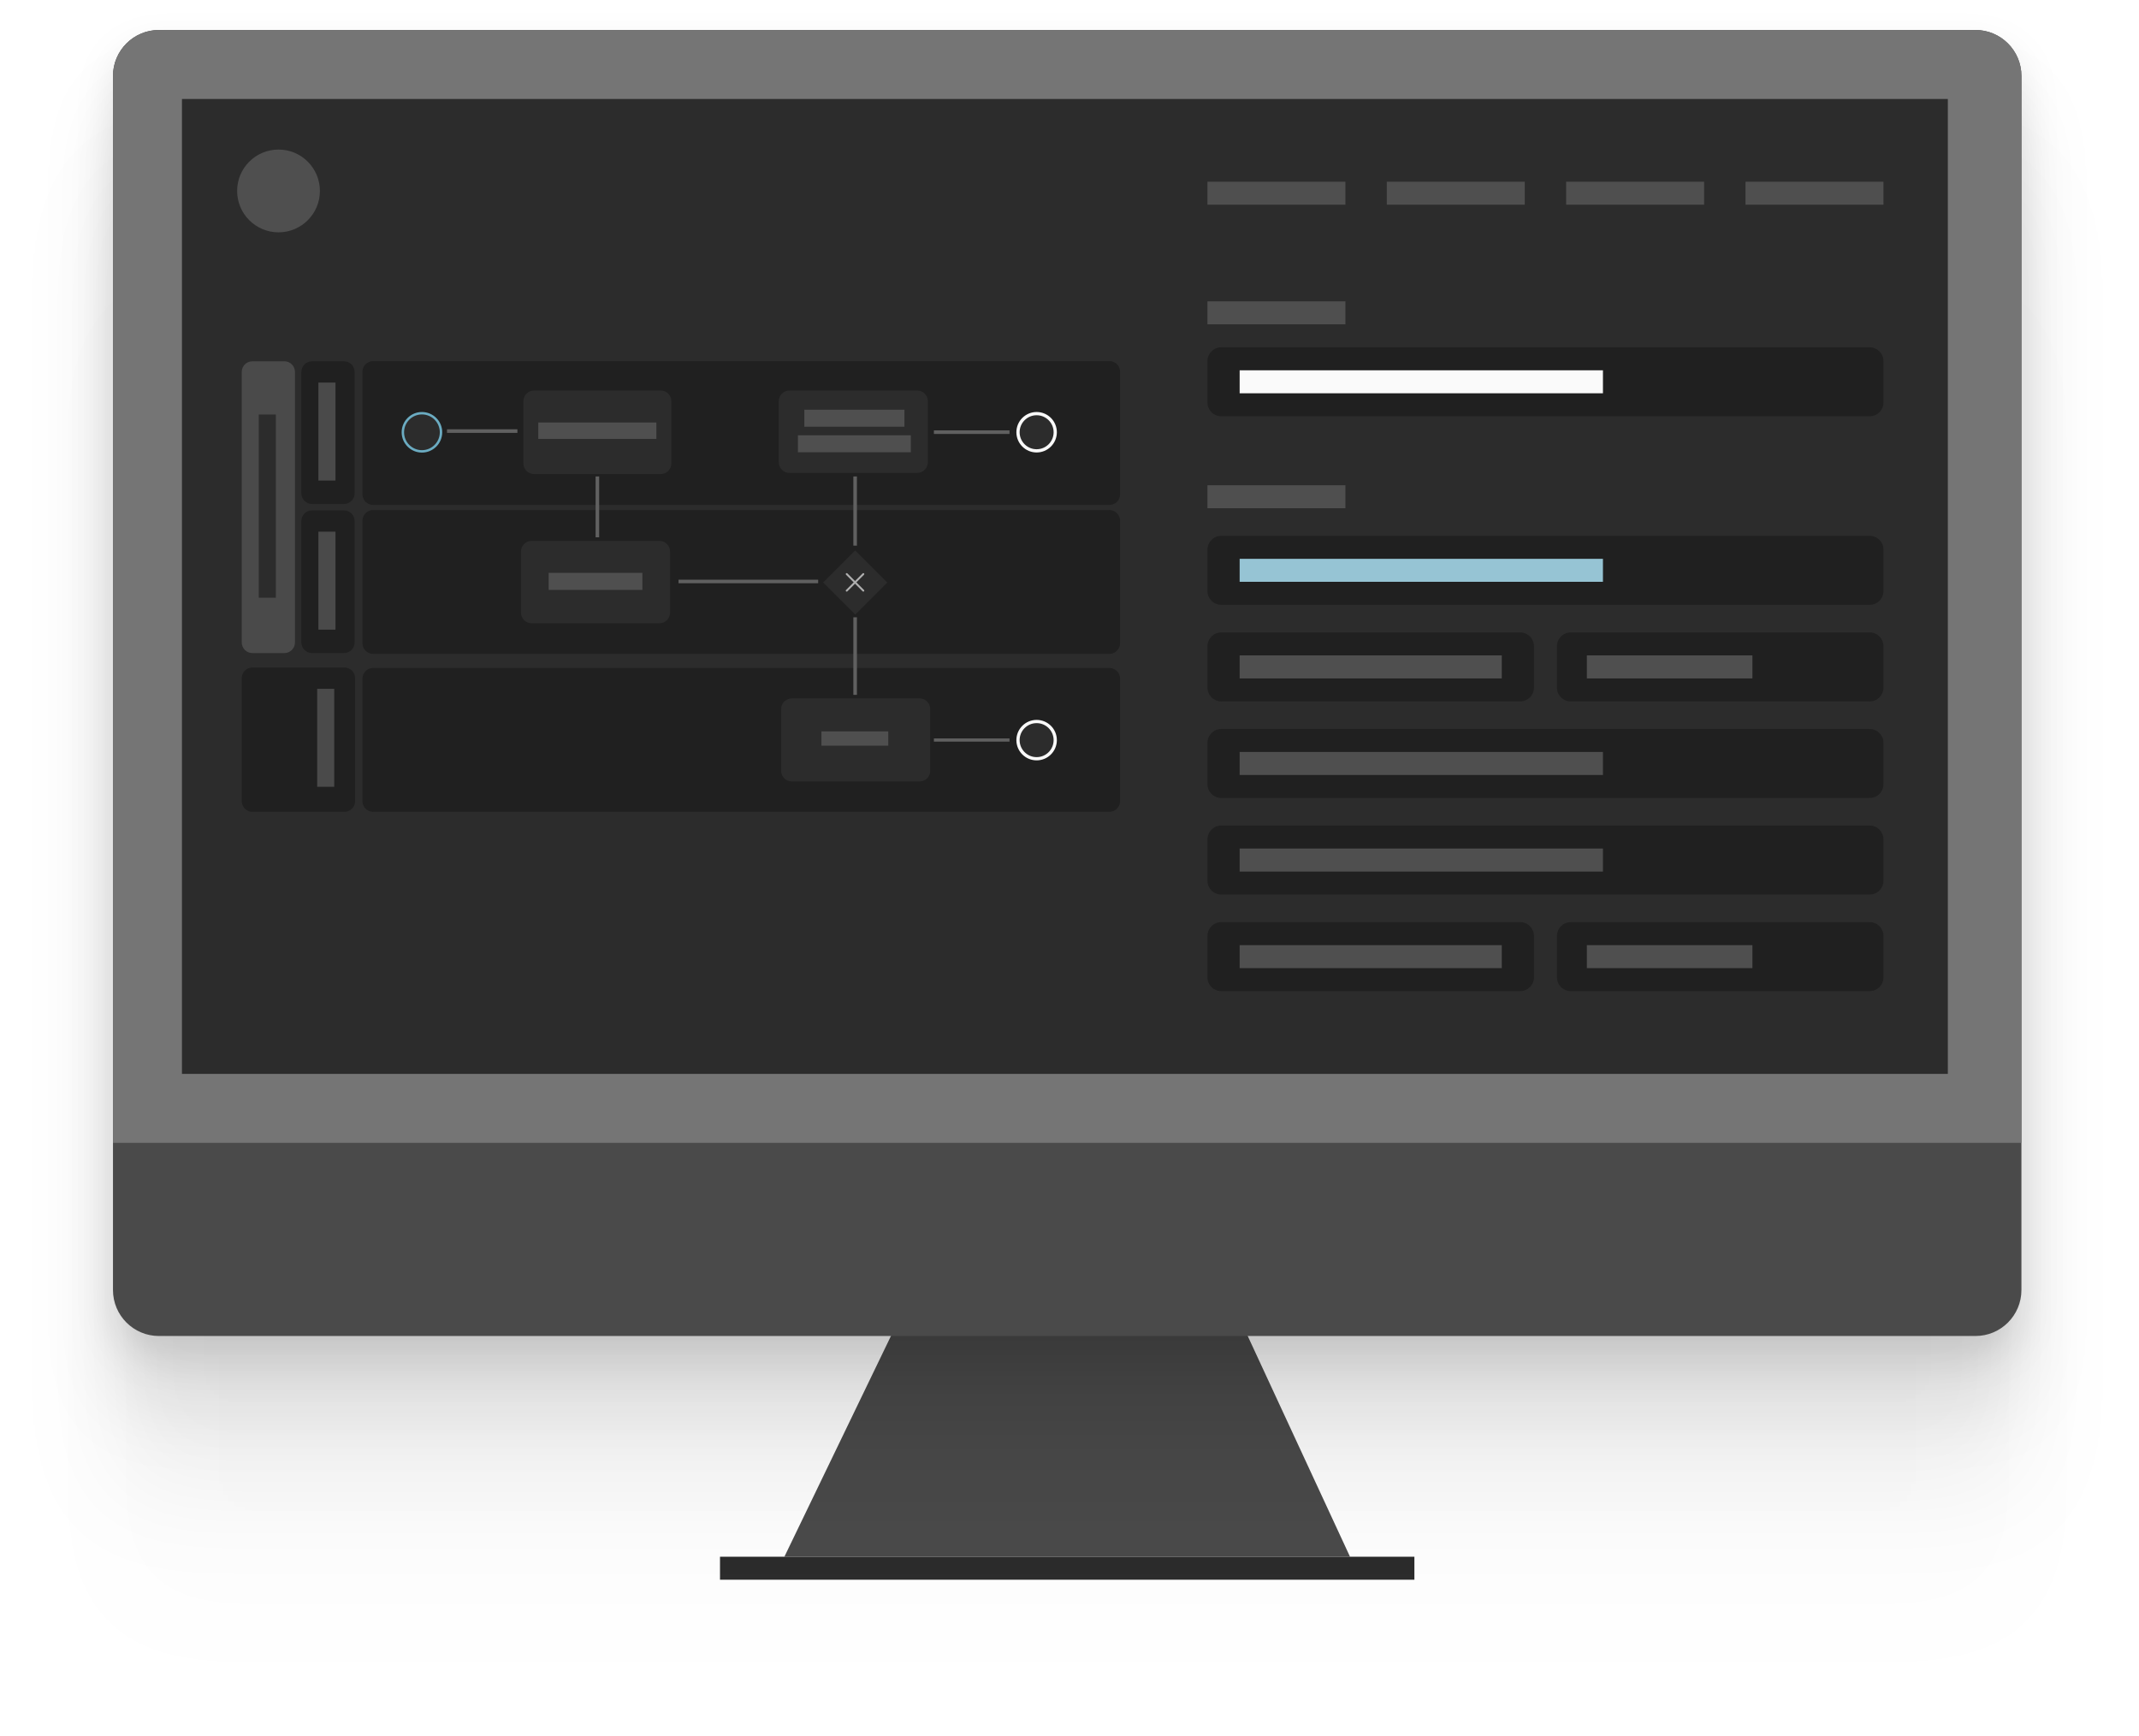
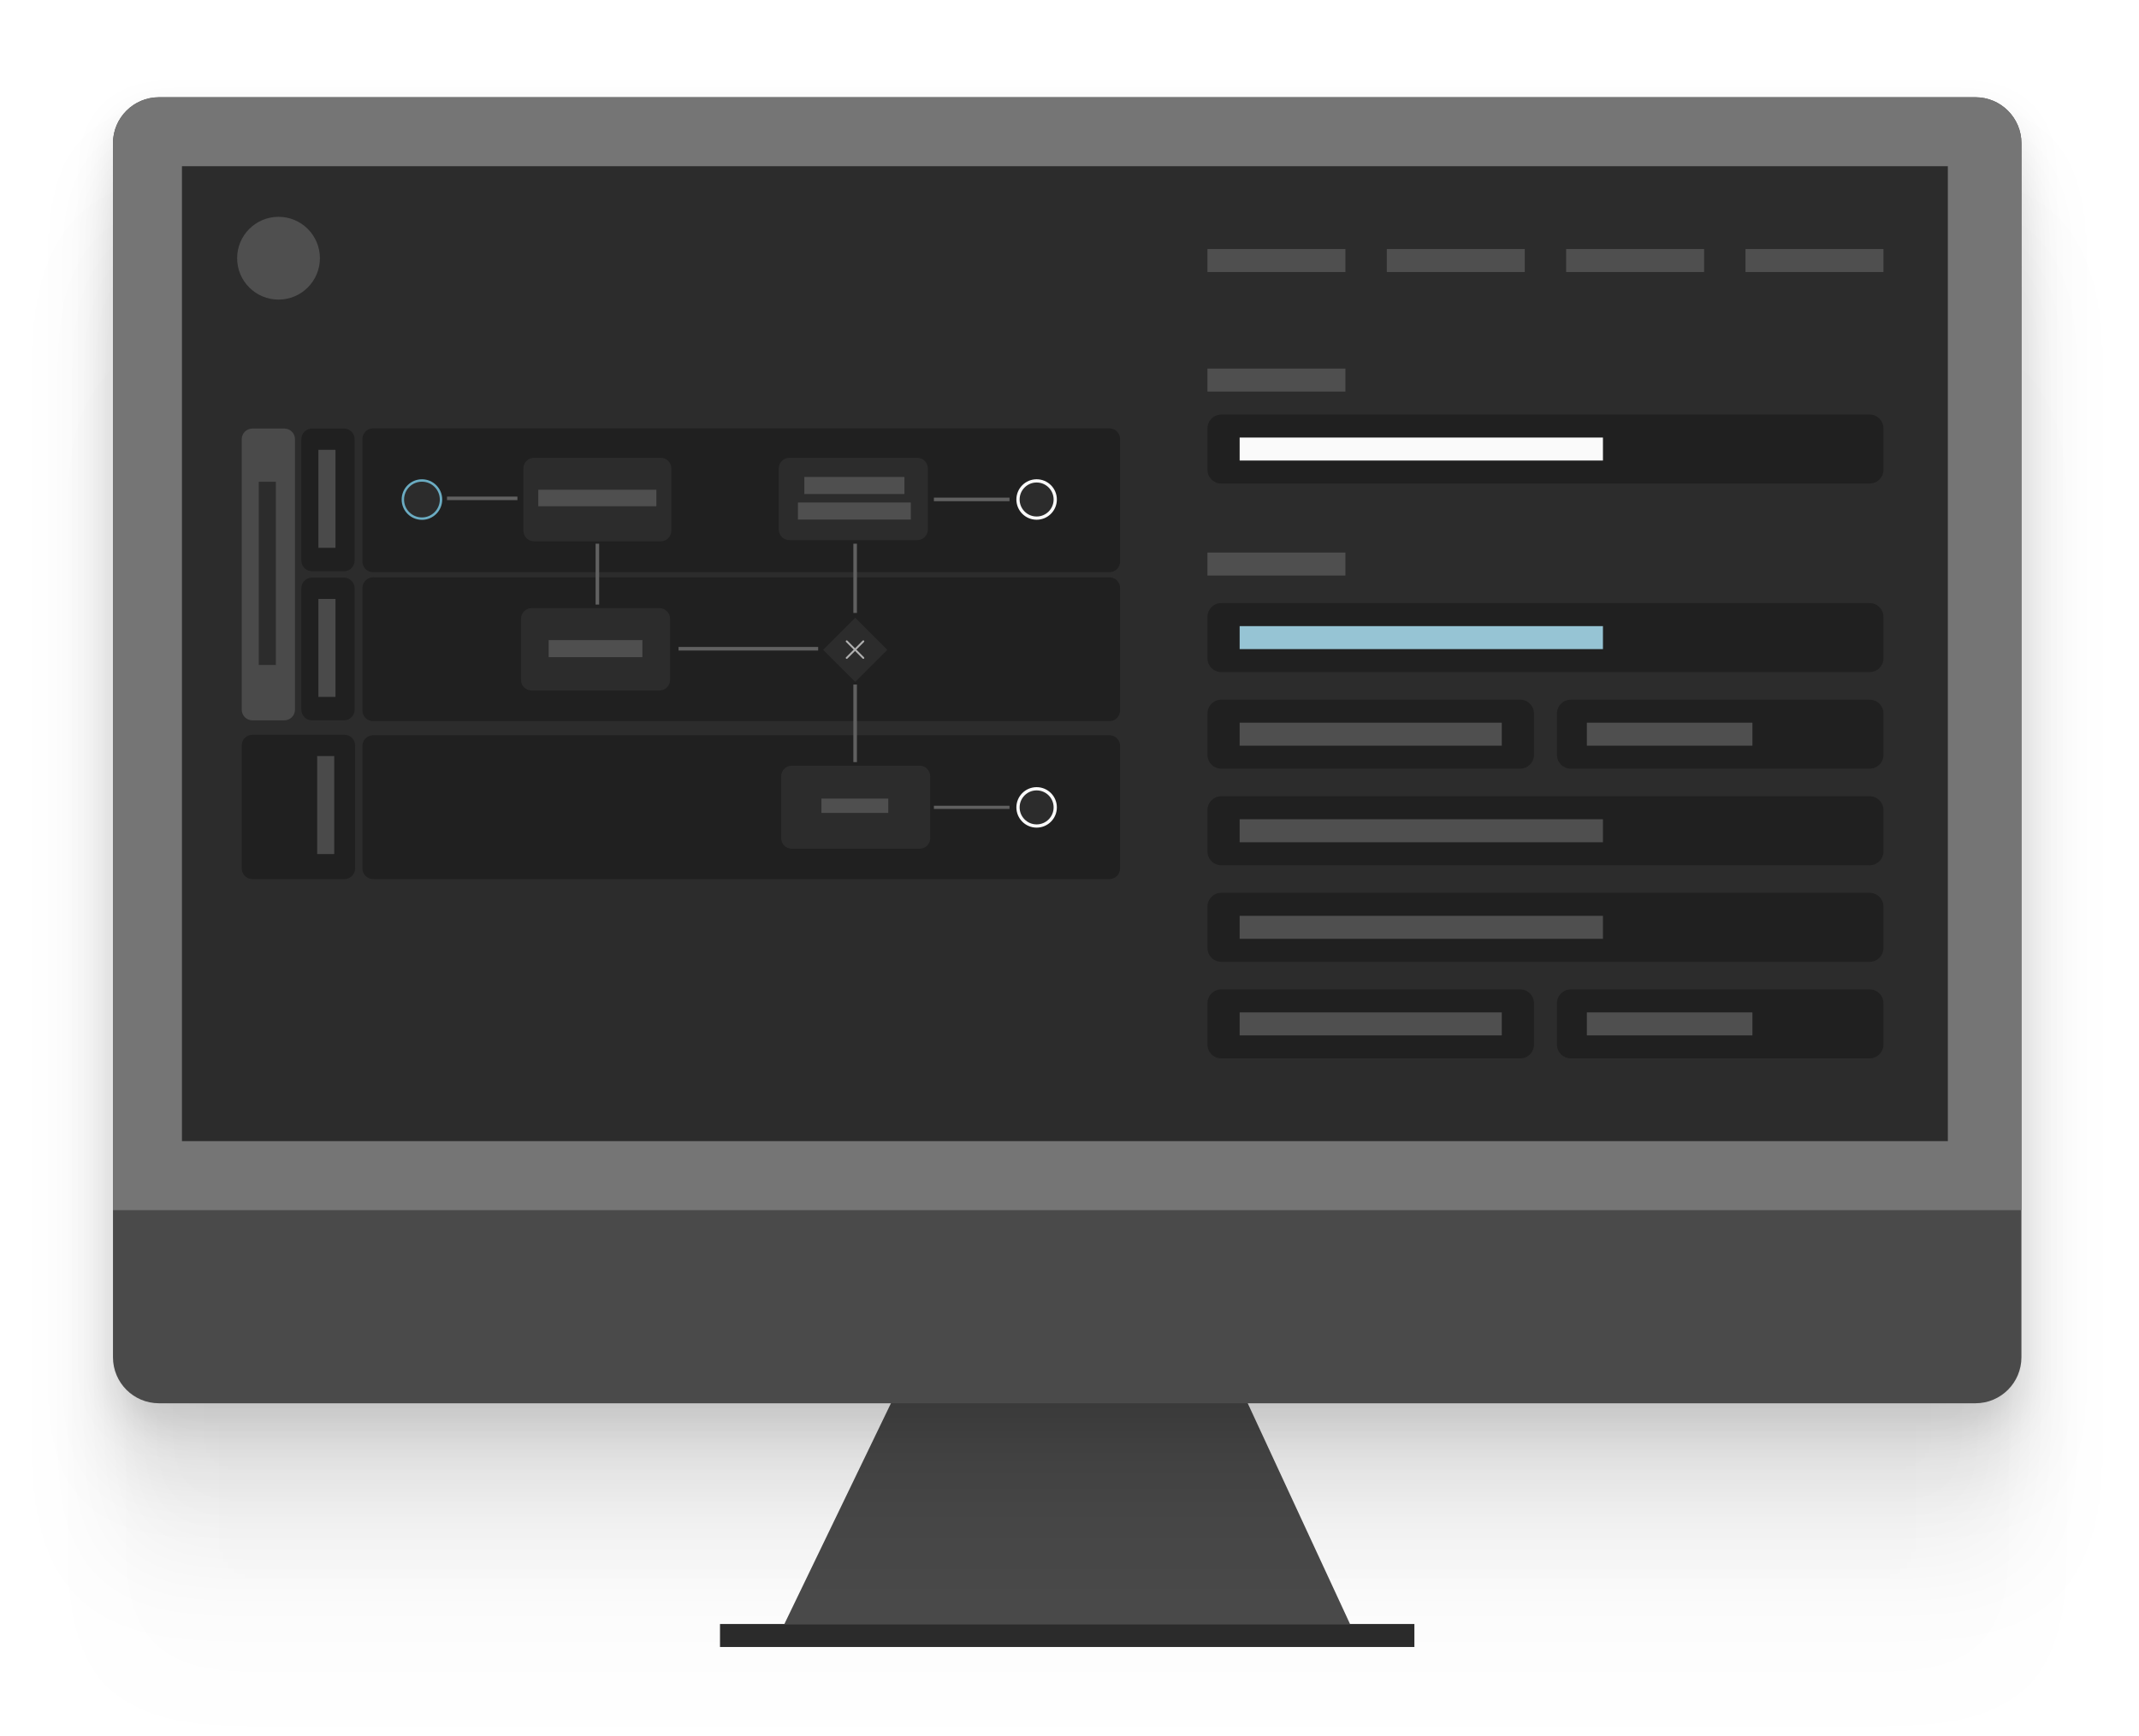
- <svg xmlns="http://www.w3.org/2000/svg" width="159" height="129" fill="none" viewBox="0 0 159 129">
+ <svg xmlns="http://www.w3.org/2000/svg" width="159" height="129" fill="none" viewBox="0 -5 159 129">
  <path fill="#4a4a4a" d="M66.392 98.969H92.59L100.352 115.719H58.306L66.392 98.969Z" />
  <rect width="51.617" height="1.709" fill="#2c2c2c" transform="translate(53.5205 115.719)" />
  <g filter="url(#filter0_dddd_1314_82201)">
    <g clip-path="url(#clip0_1314_82201)">
      <rect width="141.862" height="97.082" x="8.398" y="2.229" fill="#4a4a4a" rx="3.418" />
      <path fill="#757575" d="M8.398 5.648C8.398 3.76 9.928 2.229 11.816 2.229H146.842C148.73 2.229 150.26 3.76 150.26 5.648V84.954H8.398V5.648Z" />
      <rect width="131.265" height="72.469" fill="#2c2c2c" transform="translate(13.5254 7.35718)" />
      <rect width="10.255" height="1.709" fill="#4f4f4f" transform="translate(89.7549 13.5103)" />
      <rect width="10.255" height="1.709" fill="#4f4f4f" transform="translate(103.087 13.5103)" />
      <rect width="10.255" height="1.709" fill="#4f4f4f" transform="translate(116.418 13.5103)" />
      <rect width="10.255" height="1.709" fill="#4f4f4f" transform="translate(129.75 13.5103)" />
      <rect width="10.255" height="1.709" fill="#4f4f4f" transform="translate(89.7549 22.3979)" />
      <rect width="50.25" height="5.128" x="89.755" y="25.816" fill="#202020" rx="1.026" />
      <rect width="27.005" height="1.709" fill="#fafafa" transform="translate(92.1479 27.5254)" />
      <rect width="10.255" height="1.709" fill="#4f4f4f" transform="translate(89.7549 36.0715)" />
      <rect width="50.25" height="5.128" x="89.755" y="39.831" fill="#202020" rx="1.026" />
      <rect width="27.005" height="1.709" fill="#96C4D4" transform="translate(92.1479 41.5408)" />
      <rect width="24.27" height="5.128" x="89.755" y="47.01" fill="#202020" rx="1.026" />
      <rect width="19.485" height="1.709" fill="#4f4f4f" transform="translate(92.1479 48.7195)" />
      <rect width="24.27" height="5.128" x="115.735" y="47.01" fill="#202020" rx="1.026" />
      <rect width="12.306" height="1.709" fill="#4f4f4f" transform="translate(117.957 48.7195)" />
      <rect width="50.25" height="5.128" x="89.755" y="54.189" fill="#202020" rx="1.026" />
      <rect width="27.005" height="1.709" fill="#4f4f4f" transform="translate(92.1479 55.8979)" />
      <rect width="50.25" height="5.128" x="89.755" y="61.367" fill="#202020" rx="1.026" />
      <rect width="27.005" height="1.709" fill="#4f4f4f" transform="translate(92.1479 63.0764)" />
      <rect width="24.27" height="5.128" x="89.755" y="68.546" fill="#202020" rx="1.026" />
      <rect width="19.485" height="1.709" fill="#4f4f4f" transform="translate(92.1479 70.2551)" />
      <rect width="24.27" height="5.128" x="115.735" y="68.546" fill="#202020" rx="1.026" />
      <rect width="12.306" height="1.709" fill="#4f4f4f" transform="translate(117.957 70.2551)" />
      <rect width="3.958" height="21.69" x="17.969" y="26.856" fill="#4a4a4a" rx=".792" />
      <rect width="13.616" height="1.267" fill="#2c2c2c" transform="matrix(0 -1 1 0 19.2358 44.429)" />
      <rect width="3.958" height="10.607" x="22.402" y="26.856" fill="#202020" rx=".792" />
      <rect width="7.283" height="1.267" fill="#4a4a4a" transform="matrix(0 -1 1 0 23.6689 35.7214)" />
      <rect width="56.318" height="10.691" x="26.942" y="26.842" fill="#202020" rx=".792" />
      <rect width="11.082" height="6.123" x="57.889" y="29.029" fill="#2c2c2c" rx=".792" />
      <rect width="7.441" height="1.267" fill="#4f4f4f" transform="translate(59.7886 30.4539)" />
      <rect width="8.391" height="1.267" fill="#4f4f4f" transform="translate(59.314 32.3535)" />
      <rect width="11" height="6.21" x="38.905" y="29.029" fill="#2c2c2c" rx=".792" />
      <rect width="8.777" height="1.225" fill="#4f4f4f" transform="translate(40.0132 31.4038)" />
      <circle cx="31.364" cy="32.134" r="1.418" fill="#2c2c2c" stroke="#6bacc2" stroke-width=".18" />
      <path stroke="#606060" stroke-width=".266" d="M38.461 32.045H33.227" />
      <circle cx="77.056" cy="32.13" r="1.384" fill="#2c2c2c" stroke="#fafafa" stroke-width=".241" />
      <path stroke="#606060" stroke-width=".266" d="M75.041 32.123H69.421" />
      <rect width="3.958" height="10.607" x="22.402" y="37.938" fill="#202020" rx=".792" />
      <rect width="7.283" height="1.267" fill="#4a4a4a" transform="matrix(0 -1 1 0 23.6689 46.804)" />
      <rect width="56.318" height="10.691" x="26.942" y="37.915" fill="#202020" rx=".792" />
      <rect width="11.082" height="6.123" x="38.727" y="40.206" fill="#2c2c2c" rx=".792" />
      <rect width="6.966" height="1.267" fill="#4f4f4f" transform="translate(40.7856 42.5813)" />
      <path stroke="#606060" stroke-width=".266" d="M60.817 43.223H50.438" />
      <g clip-path="url(#clip1_1314_82201)">
        <rect width="3.374" height="3.374" fill="#2c2c2c" transform="translate(61.1846 43.3018) rotate(-45)" />
        <path stroke="#b0b0b0" stroke-linecap="round" stroke-width=".142" d="M62.94 43.906L64.174 42.672" />
        <path stroke="#b0b0b0" stroke-linecap="round" stroke-width=".142" d="M62.94 42.672L64.174 43.906" />
      </g>
      <path stroke="#606060" stroke-width=".266" d="M44.405 39.94V35.416" />
      <path stroke="#606060" stroke-width=".266" d="M63.566 40.561V35.416" />
      <rect width="8.428" height="10.726" x="17.969" y="49.619" fill="#202020" rx=".792" />
      <rect width="7.283" height="1.267" fill="#4a4a4a" transform="matrix(0 -1 1 0 23.5776 58.4854)" />
      <rect width="56.318" height="10.691" x="26.942" y="49.654" fill="#202020" rx=".792" />
      <rect width="11.082" height="6.174" x="58.066" y="51.916" fill="#2c2c2c" rx=".792" />
      <rect width="4.968" height="1.065" fill="#4f4f4f" transform="translate(61.0591 54.3635)" />
      <circle cx="77.056" cy="55.017" r="1.384" fill="#2c2c2c" stroke="#fafafa" stroke-width=".241" />
      <path stroke="#606060" stroke-width=".237" d="M75.041 55.011H69.421" />
      <path stroke="#606060" stroke-width=".266" d="M63.566 51.65V45.884" />
      <rect width="6.153" height="6.153" x="17.627" y="11.117" fill="#4f4f4f" rx="3.077" />
    </g>
  </g>
  <defs>
    <filter id="filter0_dddd_1314_82201" width="158.27" height="127.505" x=".194" y=".862" color-interpolation-filters="sRGB" filterUnits="userSpaceOnUse">
      <feFlood flood-opacity="0" result="BackgroundImageFix" />
      <feColorMatrix in="SourceAlpha" result="hardAlpha" type="matrix" values="0 0 0 0 0 0 0 0 0 0 0 0 0 0 0 0 0 0 127 0" />
      <feOffset dy="1.367" />
      <feGaussianBlur stdDeviation="1.367" />
      <feColorMatrix type="matrix" values="0 0 0 0 0 0 0 0 0 0 0 0 0 0 0 0 0 0 0.1 0" />
      <feBlend in2="BackgroundImageFix" mode="normal" result="effect1_dropShadow_1314_82201" />
      <feColorMatrix in="SourceAlpha" result="hardAlpha" type="matrix" values="0 0 0 0 0 0 0 0 0 0 0 0 0 0 0 0 0 0 127 0" />
      <feOffset dy="5.128" />
      <feGaussianBlur stdDeviation="2.564" />
      <feColorMatrix type="matrix" values="0 0 0 0 0 0 0 0 0 0 0 0 0 0 0 0 0 0 0.09 0" />
      <feBlend in2="effect1_dropShadow_1314_82201" mode="normal" result="effect2_dropShadow_1314_82201" />
      <feColorMatrix in="SourceAlpha" result="hardAlpha" type="matrix" values="0 0 0 0 0 0 0 0 0 0 0 0 0 0 0 0 0 0 127 0" />
      <feOffset dy="11.622" />
      <feGaussianBlur stdDeviation="3.589" />
      <feColorMatrix type="matrix" values="0 0 0 0 0 0 0 0 0 0 0 0 0 0 0 0 0 0 0.05 0" />
      <feBlend in2="effect2_dropShadow_1314_82201" mode="normal" result="effect3_dropShadow_1314_82201" />
      <feColorMatrix in="SourceAlpha" result="hardAlpha" type="matrix" values="0 0 0 0 0 0 0 0 0 0 0 0 0 0 0 0 0 0 127 0" />
      <feOffset dy="20.852" />
      <feGaussianBlur stdDeviation="4.102" />
      <feColorMatrix type="matrix" values="0 0 0 0 0 0 0 0 0 0 0 0 0 0 0 0 0 0 0.01 0" />
      <feBlend in2="effect3_dropShadow_1314_82201" mode="normal" result="effect4_dropShadow_1314_82201" />
      <feBlend in="SourceGraphic" in2="effect4_dropShadow_1314_82201" mode="normal" result="shape" />
    </filter>
    <clipPath id="clip0_1314_82201">
      <rect width="141.862" height="97.082" x="8.398" y="2.229" fill="#2c2c2c" rx="3.418" />
    </clipPath>
    <clipPath id="clip1_1314_82201">
      <rect width="3.374" height="3.374" fill="#2c2c2c" transform="translate(61.1846 43.3018) rotate(-45)" />
    </clipPath>
  </defs>
</svg>
